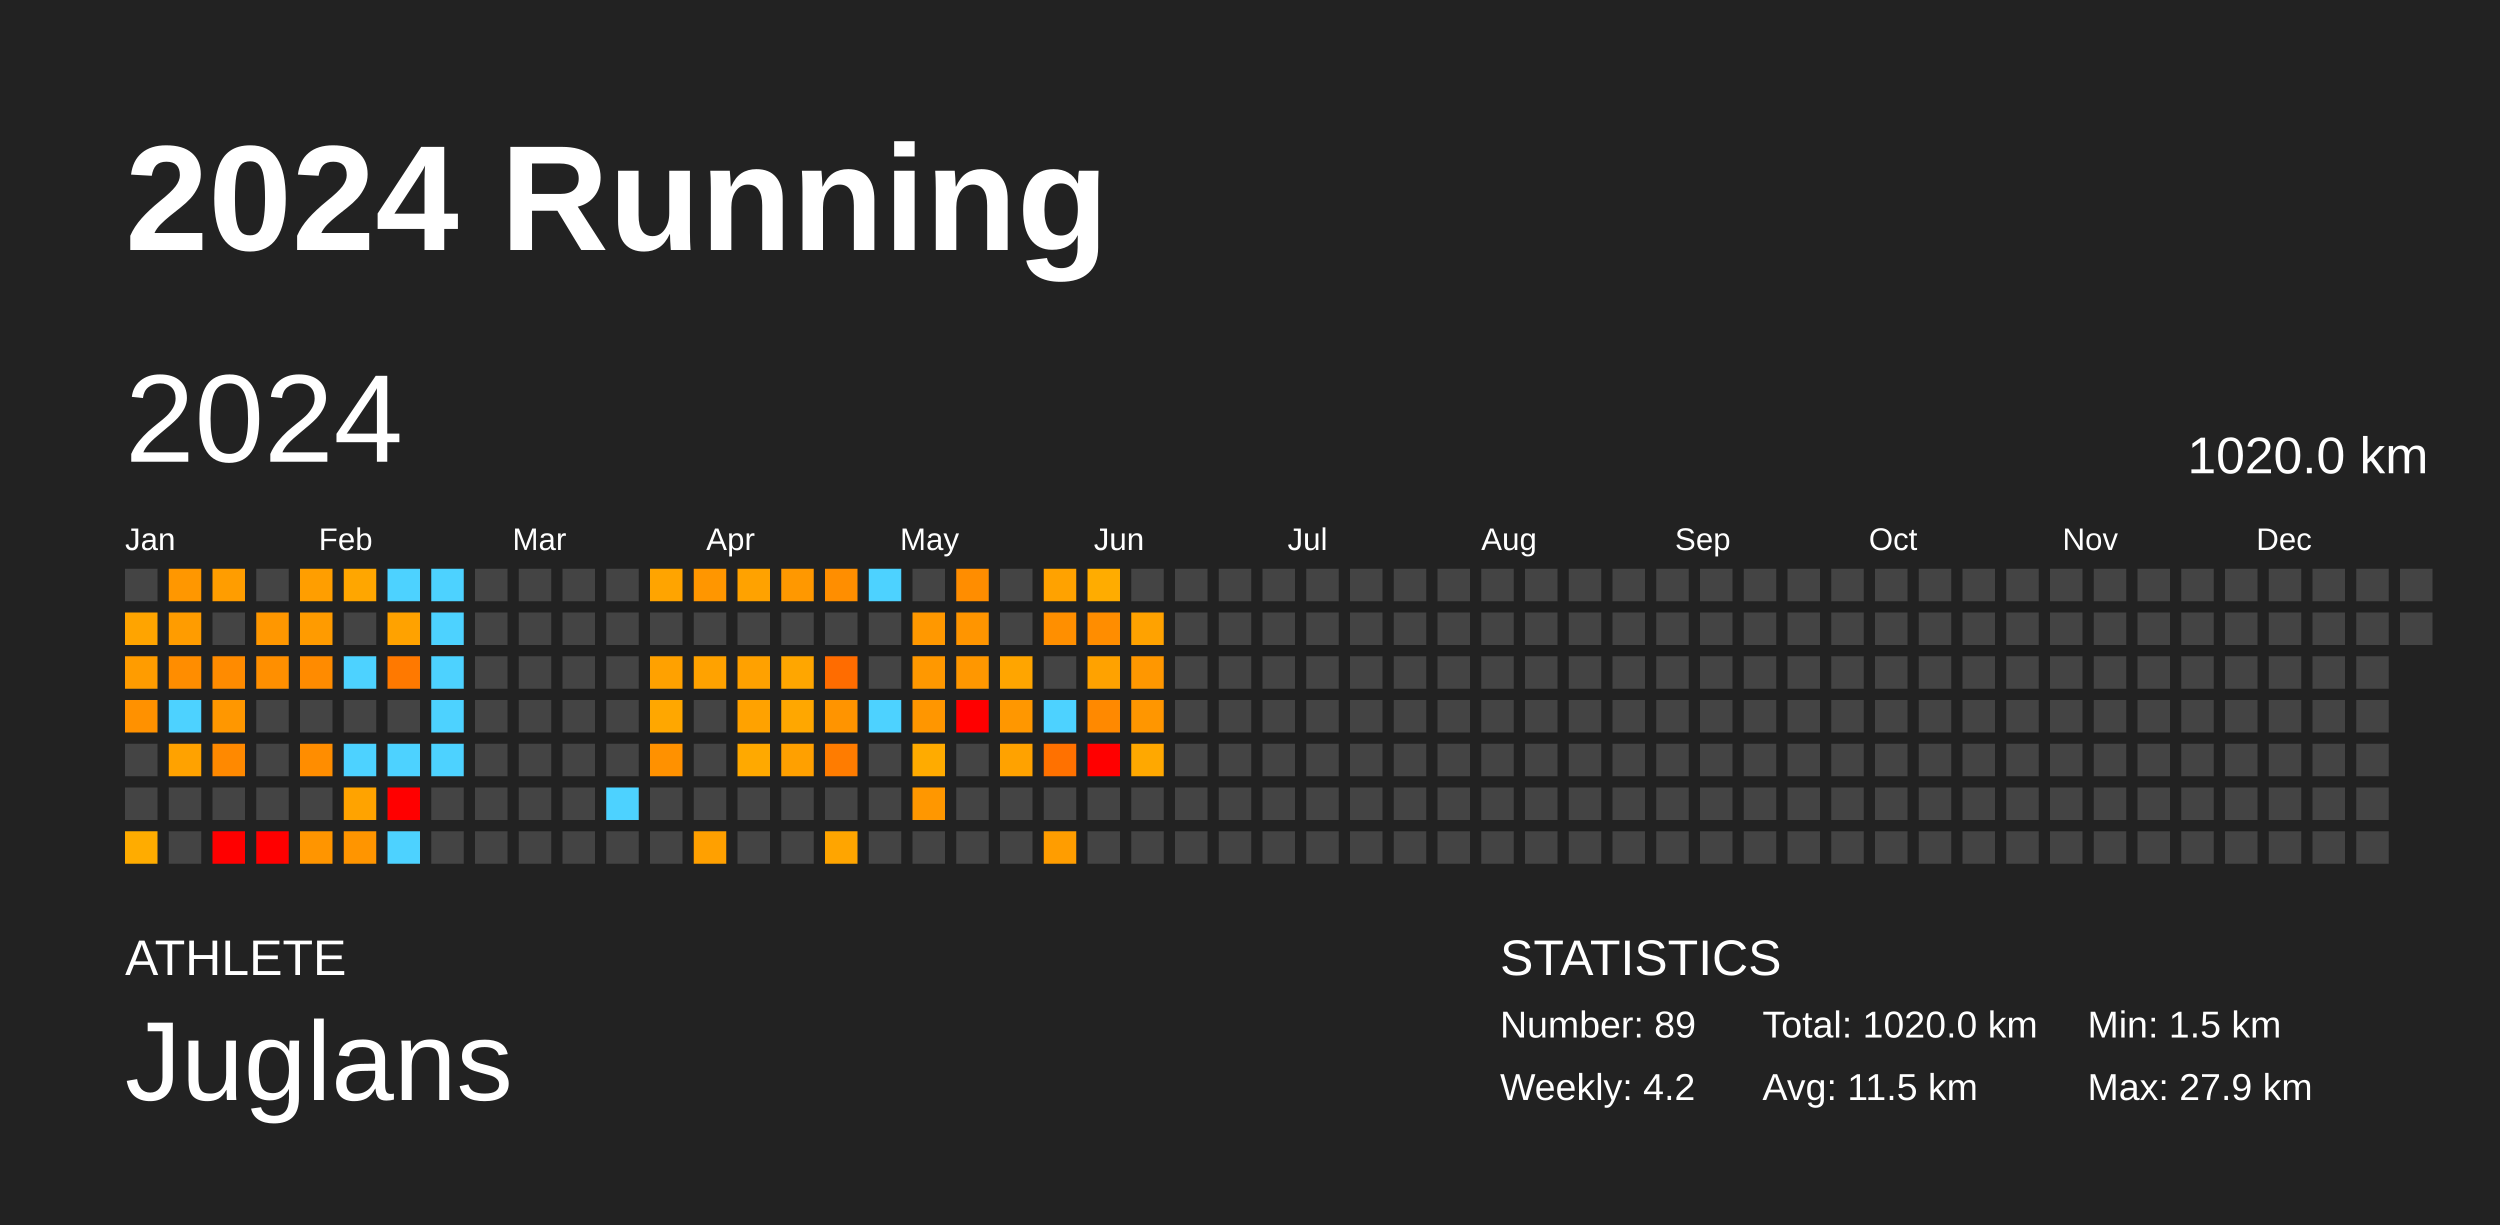
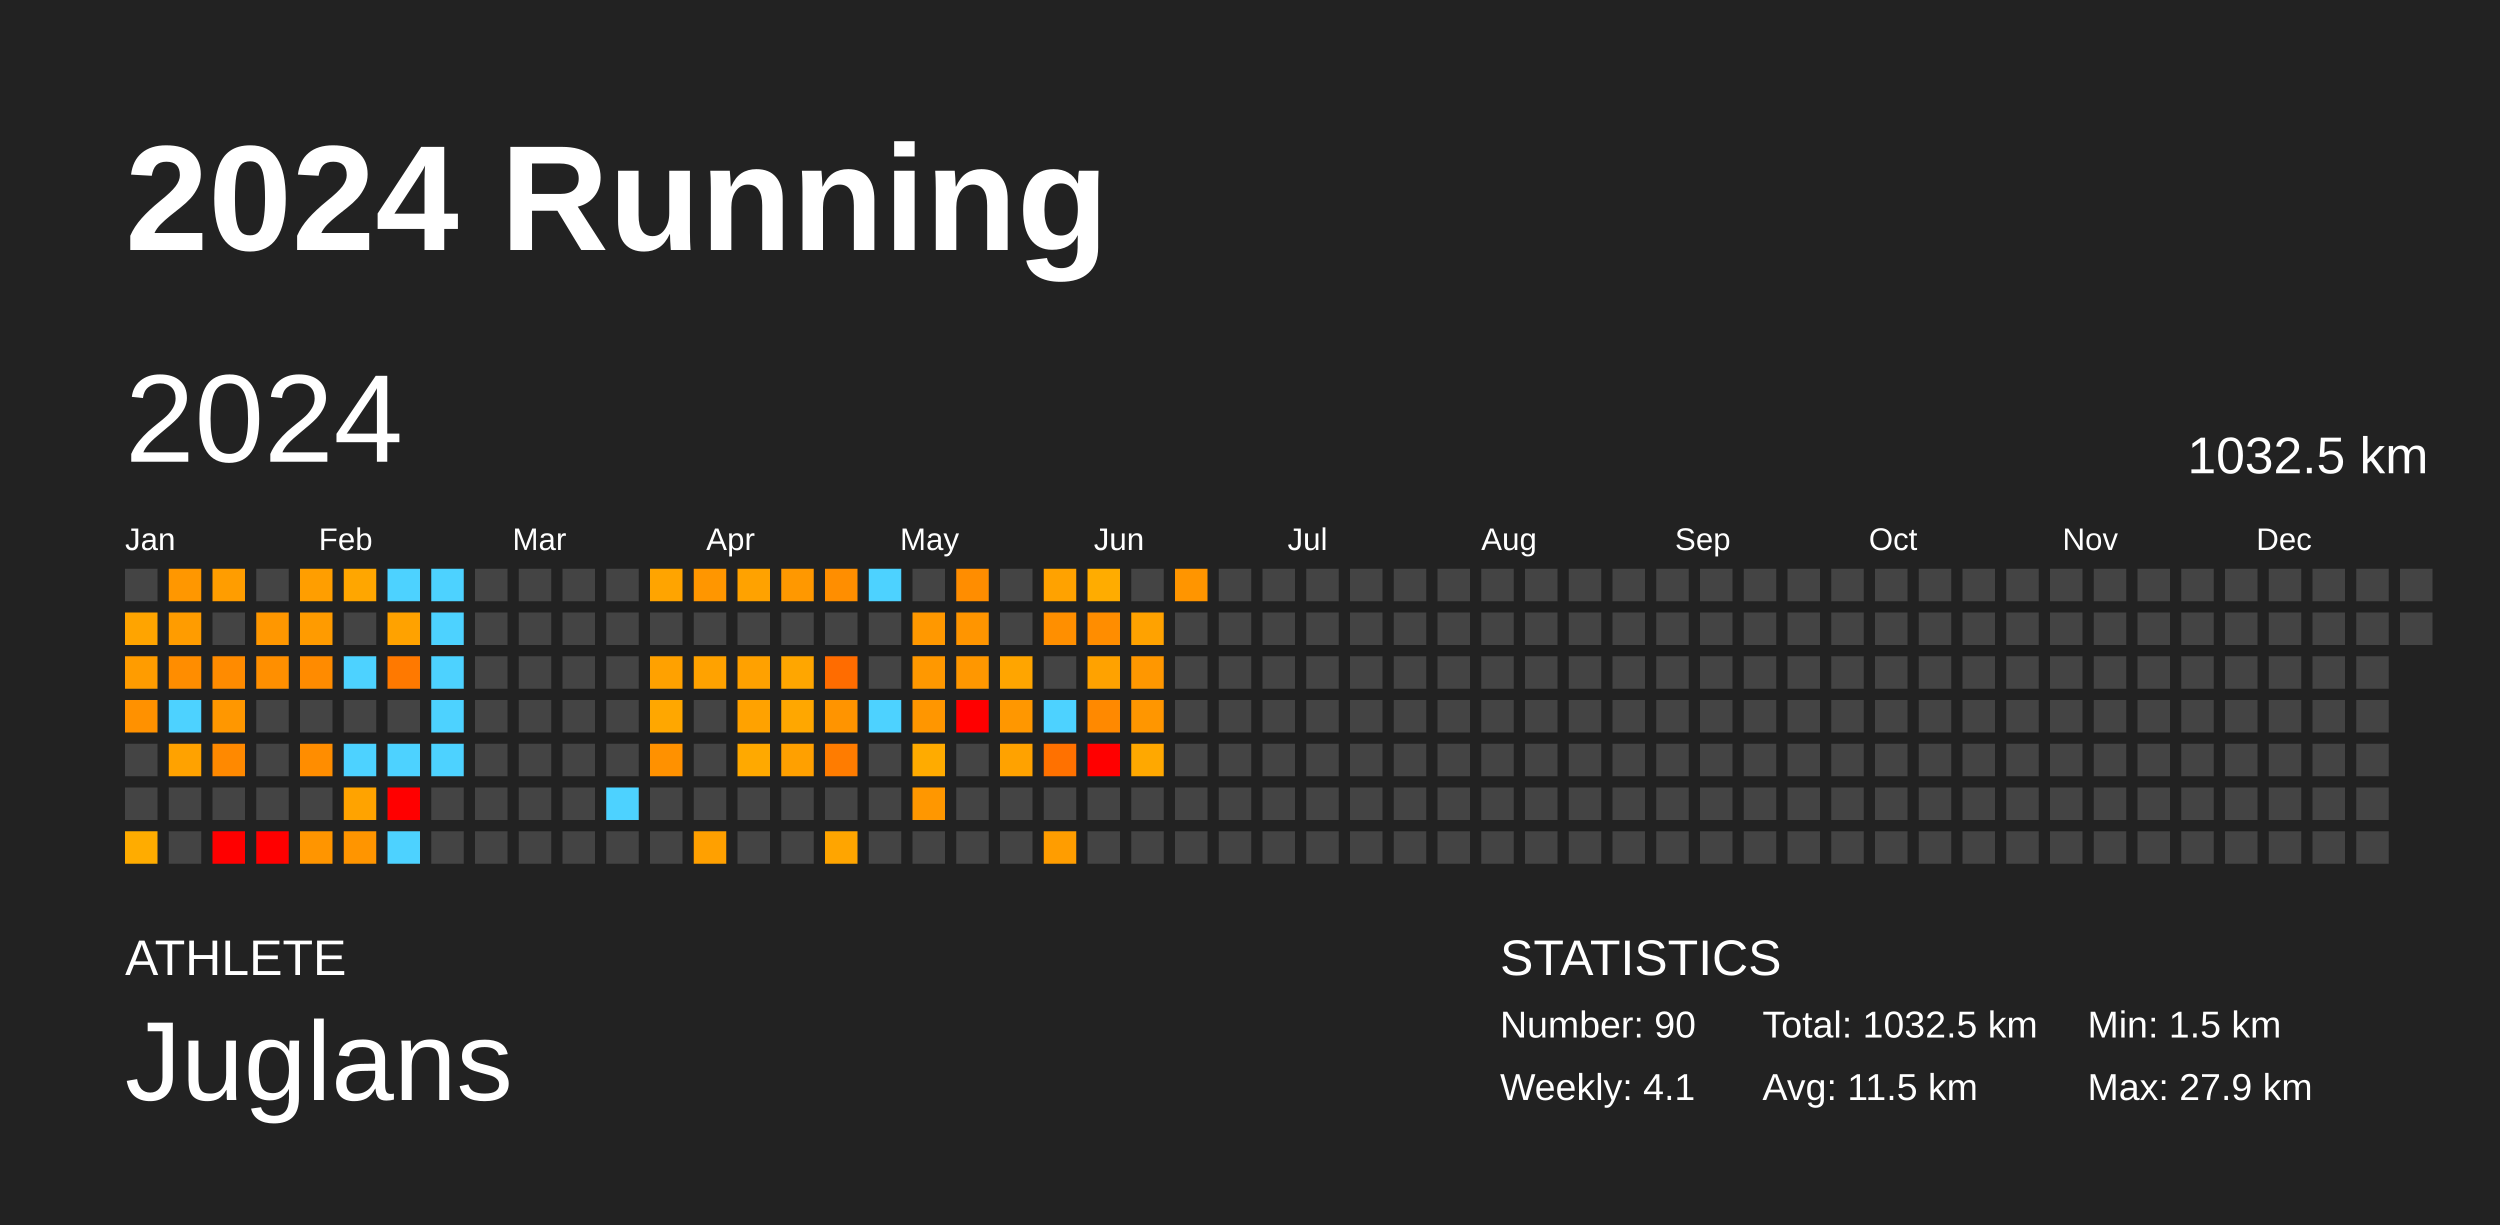
<svg xmlns="http://www.w3.org/2000/svg" baseProfile="full" height="98mm" version="1.1" viewBox="0,0,200,98" width="200mm">
  <defs />
  <rect fill="#222222" height="98" width="200" x="0" y="0" />
  <text fill="#FFFFFF" style="font-size:12px; font-family:Arial; font-weight:bold;" x="10" y="20">2024 Running</text>
  <text fill="#FFFFFF" style="font-size:4px; font-family:Arial" x="10" y="78">ATHLETE</text>
  <text fill="#FFFFFF" style="font-size:9px; font-family:Arial" x="10" y="88">Juglans</text>
  <text fill="#FFFFFF" style="font-size:4px; font-family:Arial" x="120" y="78">STATISTICS</text>
-   <text fill="#FFFFFF" style="font-size:3px; font-family:Arial" x="120" y="83">Number: 89</text>
-   <text fill="#FFFFFF" style="font-size:3px; font-family:Arial" x="120" y="88">Weekly: 4.2</text>
-   <text fill="#FFFFFF" style="font-size:3px; font-family:Arial" x="141" y="83">Total: 1020.0 km</text>
+   <text fill="#FFFFFF" style="font-size:3px; font-family:Arial" x="120" y="83">Number: 90</text>
+   <text fill="#FFFFFF" style="font-size:3px; font-family:Arial" x="120" y="88">Weekly: 4.1</text>
+   <text fill="#FFFFFF" style="font-size:3px; font-family:Arial" x="141" y="83">Total: 1032.5 km</text>
  <text fill="#FFFFFF" style="font-size:3px; font-family:Arial" x="141" y="88">Avg: 11.5 km</text>
  <text fill="#FFFFFF" style="font-size:3px; font-family:Arial" x="167" y="83">Min: 1.5 km</text>
  <text fill="#FFFFFF" style="font-size:3px; font-family:Arial" x="167" y="88">Max: 27.9 km</text>
  <text dominant-baseline="hanging" fill="#FFFFFF" style="font-size:10.0px; font-family:Arial;" x="10" y="30">2024</text>
-   <text dominant-baseline="hanging" fill="#FFFFFF" style="font-size:4.125px; font-family:Arial;" x="175" y="35">1020.0 km</text>
+   <text dominant-baseline="hanging" fill="#FFFFFF" style="font-size:4.125px; font-family:Arial;" x="175" y="35">1032.5 km</text>
  <text fill="#FFFFFF" style="font-size:2.5px; font-family:Arial" x="10.0" y="44">Jan</text>
  <text fill="#FFFFFF" style="font-size:2.5px; font-family:Arial" x="25.5" y="44">Feb</text>
  <text fill="#FFFFFF" style="font-size:2.5px; font-family:Arial" x="41.0" y="44">Mar</text>
  <text fill="#FFFFFF" style="font-size:2.5px; font-family:Arial" x="56.5" y="44">Apr</text>
  <text fill="#FFFFFF" style="font-size:2.5px; font-family:Arial" x="72.0" y="44">May</text>
  <text fill="#FFFFFF" style="font-size:2.5px; font-family:Arial" x="87.5" y="44">Jun</text>
  <text fill="#FFFFFF" style="font-size:2.5px; font-family:Arial" x="103.0" y="44">Jul</text>
  <text fill="#FFFFFF" style="font-size:2.5px; font-family:Arial" x="118.5" y="44">Aug</text>
  <text fill="#FFFFFF" style="font-size:2.5px; font-family:Arial" x="134.0" y="44">Sep</text>
  <text fill="#FFFFFF" style="font-size:2.5px; font-family:Arial" x="149.5" y="44">Oct</text>
  <text fill="#FFFFFF" style="font-size:2.5px; font-family:Arial" x="165.0" y="44">Nov</text>
  <text fill="#FFFFFF" style="font-size:2.5px; font-family:Arial" x="180.5" y="44">Dec</text>
  <rect fill="#444444" height="2.6" width="2.6" x="10.0" y="45.5" />
  <rect fill="#ffa400" height="2.6" width="2.6" x="10.0" y="49.0" />
  <rect fill="#ff9c00" height="2.6" width="2.6" x="10.0" y="52.5" />
  <rect fill="#ff9100" height="2.6" width="2.6" x="10.0" y="56.0" />
  <rect fill="#444444" height="2.6" width="2.6" x="10.0" y="59.5" />
  <rect fill="#444444" height="2.6" width="2.6" x="10.0" y="63.0" />
  <rect fill="#ffac00" height="2.6" width="2.6" x="10.0" y="66.5" />
  <rect fill="#ff9700" height="2.6" width="2.6" x="13.5" y="45.5" />
  <rect fill="#ff9c00" height="2.6" width="2.6" x="13.5" y="49.0" />
  <rect fill="#ff8d00" height="2.6" width="2.6" x="13.5" y="52.5" />
  <rect fill="#4dd2ff" height="2.6" width="2.6" x="13.5" y="56.0" />
  <rect fill="#ffa200" height="2.6" width="2.6" x="13.5" y="59.5" />
  <rect fill="#444444" height="2.6" width="2.6" x="13.5" y="63.0" />
  <rect fill="#444444" height="2.6" width="2.6" x="13.5" y="66.5" />
  <rect fill="#ff9d00" height="2.6" width="2.6" x="17.0" y="45.5" />
  <rect fill="#444444" height="2.6" width="2.6" x="17.0" y="49.0" />
  <rect fill="#ff8b00" height="2.6" width="2.6" x="17.0" y="52.5" />
  <rect fill="#ff9700" height="2.6" width="2.6" x="17.0" y="56.0" />
  <rect fill="#ff8900" height="2.6" width="2.6" x="17.0" y="59.5" />
  <rect fill="#444444" height="2.6" width="2.6" x="17.0" y="63.0" />
  <rect fill="red" height="2.6" width="2.6" x="17.0" y="66.5" />
  <rect fill="#444444" height="2.6" width="2.6" x="20.5" y="45.5" />
  <rect fill="#ff9700" height="2.6" width="2.6" x="20.5" y="49.0" />
  <rect fill="#ff8f00" height="2.6" width="2.6" x="20.5" y="52.5" />
  <rect fill="#444444" height="2.6" width="2.6" x="20.5" y="56.0" />
  <rect fill="#444444" height="2.6" width="2.6" x="20.5" y="59.5" />
  <rect fill="#444444" height="2.6" width="2.6" x="20.5" y="63.0" />
  <rect fill="red" height="2.6" width="2.6" x="20.5" y="66.5" />
  <rect fill="#ff9e00" height="2.6" width="2.6" x="24.0" y="45.5" />
  <rect fill="#ff9b00" height="2.6" width="2.6" x="24.0" y="49.0" />
  <rect fill="#ff8b00" height="2.6" width="2.6" x="24.0" y="52.5" />
  <rect fill="#444444" height="2.6" width="2.6" x="24.0" y="56.0" />
  <rect fill="#ff8d00" height="2.6" width="2.6" x="24.0" y="59.5" />
  <rect fill="#444444" height="2.6" width="2.6" x="24.0" y="63.0" />
  <rect fill="#ff9500" height="2.6" width="2.6" x="24.0" y="66.5" />
  <rect fill="#ffa600" height="2.6" width="2.6" x="27.5" y="45.5" />
  <rect fill="#444444" height="2.6" width="2.6" x="27.5" y="49.0" />
  <rect fill="#4dd2ff" height="2.6" width="2.6" x="27.5" y="52.5" />
  <rect fill="#444444" height="2.6" width="2.6" x="27.5" y="56.0" />
  <rect fill="#4dd2ff" height="2.6" width="2.6" x="27.5" y="59.5" />
  <rect fill="#ffa300" height="2.6" width="2.6" x="27.5" y="63.0" />
  <rect fill="#ff9500" height="2.6" width="2.6" x="27.5" y="66.5" />
  <rect fill="#4dd2ff" height="2.6" width="2.6" x="31.0" y="45.5" />
  <rect fill="#ffa200" height="2.6" width="2.6" x="31.0" y="49.0" />
  <rect fill="#ff7900" height="2.6" width="2.6" x="31.0" y="52.5" />
  <rect fill="#444444" height="2.6" width="2.6" x="31.0" y="56.0" />
  <rect fill="#4dd2ff" height="2.6" width="2.6" x="31.0" y="59.5" />
  <rect fill="red" height="2.6" width="2.6" x="31.0" y="63.0" />
  <rect fill="#4dd2ff" height="2.6" width="2.6" x="31.0" y="66.5" />
  <rect fill="#4dd2ff" height="2.6" width="2.6" x="34.5" y="45.5" />
  <rect fill="#4dd2ff" height="2.6" width="2.6" x="34.5" y="49.0" />
  <rect fill="#4dd2ff" height="2.6" width="2.6" x="34.5" y="52.5" />
  <rect fill="#4dd2ff" height="2.6" width="2.6" x="34.5" y="56.0" />
  <rect fill="#4dd2ff" height="2.6" width="2.6" x="34.5" y="59.5" />
  <rect fill="#444444" height="2.6" width="2.6" x="34.5" y="63.0" />
  <rect fill="#444444" height="2.6" width="2.6" x="34.5" y="66.5" />
  <rect fill="#444444" height="2.6" width="2.6" x="38.0" y="45.5" />
  <rect fill="#444444" height="2.6" width="2.6" x="38.0" y="49.0" />
  <rect fill="#444444" height="2.6" width="2.6" x="38.0" y="52.5" />
  <rect fill="#444444" height="2.6" width="2.6" x="38.0" y="56.0" />
  <rect fill="#444444" height="2.6" width="2.6" x="38.0" y="59.5" />
  <rect fill="#444444" height="2.6" width="2.6" x="38.0" y="63.0" />
  <rect fill="#444444" height="2.6" width="2.6" x="38.0" y="66.5" />
  <rect fill="#444444" height="2.6" width="2.6" x="41.5" y="45.5" />
  <rect fill="#444444" height="2.6" width="2.6" x="41.5" y="49.0" />
  <rect fill="#444444" height="2.6" width="2.6" x="41.5" y="52.5" />
  <rect fill="#444444" height="2.6" width="2.6" x="41.5" y="56.0" />
  <rect fill="#444444" height="2.6" width="2.6" x="41.5" y="59.5" />
  <rect fill="#444444" height="2.6" width="2.6" x="41.5" y="63.0" />
  <rect fill="#444444" height="2.6" width="2.6" x="41.5" y="66.5" />
  <rect fill="#444444" height="2.6" width="2.6" x="45.0" y="45.5" />
  <rect fill="#444444" height="2.6" width="2.6" x="45.0" y="49.0" />
  <rect fill="#444444" height="2.6" width="2.6" x="45.0" y="52.5" />
  <rect fill="#444444" height="2.6" width="2.6" x="45.0" y="56.0" />
  <rect fill="#444444" height="2.6" width="2.6" x="45.0" y="59.5" />
  <rect fill="#444444" height="2.6" width="2.6" x="45.0" y="63.0" />
  <rect fill="#444444" height="2.6" width="2.6" x="45.0" y="66.5" />
  <rect fill="#444444" height="2.6" width="2.6" x="48.5" y="45.5" />
  <rect fill="#444444" height="2.6" width="2.6" x="48.5" y="49.0" />
  <rect fill="#444444" height="2.6" width="2.6" x="48.5" y="52.5" />
  <rect fill="#444444" height="2.6" width="2.6" x="48.5" y="56.0" />
  <rect fill="#444444" height="2.6" width="2.6" x="48.5" y="59.5" />
  <rect fill="#4dd2ff" height="2.6" width="2.6" x="48.5" y="63.0" />
  <rect fill="#444444" height="2.6" width="2.6" x="48.5" y="66.5" />
  <rect fill="#ffa400" height="2.6" width="2.6" x="52.0" y="45.5" />
  <rect fill="#444444" height="2.6" width="2.6" x="52.0" y="49.0" />
  <rect fill="#ffa100" height="2.6" width="2.6" x="52.0" y="52.5" />
  <rect fill="#ffa700" height="2.6" width="2.6" x="52.0" y="56.0" />
  <rect fill="#ff9100" height="2.6" width="2.6" x="52.0" y="59.5" />
  <rect fill="#444444" height="2.6" width="2.6" x="52.0" y="63.0" />
  <rect fill="#444444" height="2.6" width="2.6" x="52.0" y="66.5" />
  <rect fill="#ff9600" height="2.6" width="2.6" x="55.5" y="45.5" />
  <rect fill="#444444" height="2.6" width="2.6" x="55.5" y="49.0" />
  <rect fill="#ffa200" height="2.6" width="2.6" x="55.5" y="52.5" />
  <rect fill="#444444" height="2.6" width="2.6" x="55.5" y="56.0" />
  <rect fill="#444444" height="2.6" width="2.6" x="55.5" y="59.5" />
  <rect fill="#444444" height="2.6" width="2.6" x="55.5" y="63.0" />
  <rect fill="#ffa000" height="2.6" width="2.6" x="55.5" y="66.5" />
  <rect fill="#ffa200" height="2.6" width="2.6" x="59.0" y="45.5" />
  <rect fill="#444444" height="2.6" width="2.6" x="59.0" y="49.0" />
  <rect fill="#ffa100" height="2.6" width="2.6" x="59.0" y="52.5" />
  <rect fill="#ffa200" height="2.6" width="2.6" x="59.0" y="56.0" />
  <rect fill="#ffa900" height="2.6" width="2.6" x="59.0" y="59.5" />
  <rect fill="#444444" height="2.6" width="2.6" x="59.0" y="63.0" />
  <rect fill="#444444" height="2.6" width="2.6" x="59.0" y="66.5" />
  <rect fill="#ff9800" height="2.6" width="2.6" x="62.5" y="45.5" />
  <rect fill="#444444" height="2.6" width="2.6" x="62.5" y="49.0" />
  <rect fill="#ffa600" height="2.6" width="2.6" x="62.5" y="52.5" />
  <rect fill="#ffa700" height="2.6" width="2.6" x="62.5" y="56.0" />
  <rect fill="#ffa000" height="2.6" width="2.6" x="62.5" y="59.5" />
  <rect fill="#444444" height="2.6" width="2.6" x="62.5" y="63.0" />
  <rect fill="#444444" height="2.6" width="2.6" x="62.5" y="66.5" />
  <rect fill="#ff8e00" height="2.6" width="2.6" x="66.0" y="45.5" />
  <rect fill="#444444" height="2.6" width="2.6" x="66.0" y="49.0" />
  <rect fill="#ff6c00" height="2.6" width="2.6" x="66.0" y="52.5" />
  <rect fill="#ff9400" height="2.6" width="2.6" x="66.0" y="56.0" />
  <rect fill="#ff7c00" height="2.6" width="2.6" x="66.0" y="59.5" />
  <rect fill="#444444" height="2.6" width="2.6" x="66.0" y="63.0" />
  <rect fill="#ffa500" height="2.6" width="2.6" x="66.0" y="66.5" />
  <rect fill="#4dd2ff" height="2.6" width="2.6" x="69.5" y="45.5" />
  <rect fill="#444444" height="2.6" width="2.6" x="69.5" y="49.0" />
  <rect fill="#444444" height="2.6" width="2.6" x="69.5" y="52.5" />
  <rect fill="#4dd2ff" height="2.6" width="2.6" x="69.5" y="56.0" />
  <rect fill="#444444" height="2.6" width="2.6" x="69.5" y="59.5" />
  <rect fill="#444444" height="2.6" width="2.6" x="69.5" y="63.0" />
  <rect fill="#444444" height="2.6" width="2.6" x="69.5" y="66.5" />
  <rect fill="#444444" height="2.6" width="2.6" x="73.0" y="45.5" />
  <rect fill="#ff9800" height="2.6" width="2.6" x="73.0" y="49.0" />
  <rect fill="#ff9800" height="2.6" width="2.6" x="73.0" y="52.5" />
  <rect fill="#ff9600" height="2.6" width="2.6" x="73.0" y="56.0" />
  <rect fill="#ffab00" height="2.6" width="2.6" x="73.0" y="59.5" />
  <rect fill="#ff9700" height="2.6" width="2.6" x="73.0" y="63.0" />
  <rect fill="#444444" height="2.6" width="2.6" x="73.0" y="66.5" />
  <rect fill="#ff8d00" height="2.6" width="2.6" x="76.5" y="45.5" />
  <rect fill="#ff9500" height="2.6" width="2.6" x="76.5" y="49.0" />
  <rect fill="#ff9700" height="2.6" width="2.6" x="76.5" y="52.5" />
  <rect fill="red" height="2.6" width="2.6" x="76.5" y="56.0" />
  <rect fill="#444444" height="2.6" width="2.6" x="76.5" y="59.5" />
  <rect fill="#444444" height="2.6" width="2.6" x="76.5" y="63.0" />
  <rect fill="#444444" height="2.6" width="2.6" x="76.5" y="66.5" />
  <rect fill="#444444" height="2.6" width="2.6" x="80.0" y="45.5" />
  <rect fill="#444444" height="2.6" width="2.6" x="80.0" y="49.0" />
  <rect fill="#ffa500" height="2.6" width="2.6" x="80.0" y="52.5" />
  <rect fill="#ff9700" height="2.6" width="2.6" x="80.0" y="56.0" />
  <rect fill="#ffa200" height="2.6" width="2.6" x="80.0" y="59.5" />
  <rect fill="#444444" height="2.6" width="2.6" x="80.0" y="63.0" />
  <rect fill="#444444" height="2.6" width="2.6" x="80.0" y="66.5" />
  <rect fill="#ffa200" height="2.6" width="2.6" x="83.5" y="45.5" />
  <rect fill="#ff8f00" height="2.6" width="2.6" x="83.5" y="49.0" />
  <rect fill="#444444" height="2.6" width="2.6" x="83.5" y="52.5" />
  <rect fill="#4dd2ff" height="2.6" width="2.6" x="83.5" y="56.0" />
  <rect fill="#ff7100" height="2.6" width="2.6" x="83.5" y="59.5" />
  <rect fill="#444444" height="2.6" width="2.6" x="83.5" y="63.0" />
  <rect fill="#ff9d00" height="2.6" width="2.6" x="83.5" y="66.5" />
  <rect fill="#ffac00" height="2.6" width="2.6" x="87.0" y="45.5" />
  <rect fill="#ff8d00" height="2.6" width="2.6" x="87.0" y="49.0" />
  <rect fill="#ffa200" height="2.6" width="2.6" x="87.0" y="52.5" />
  <rect fill="#ff8900" height="2.6" width="2.6" x="87.0" y="56.0" />
  <rect fill="red" height="2.6" width="2.6" x="87.0" y="59.5" />
  <rect fill="#444444" height="2.6" width="2.6" x="87.0" y="63.0" />
  <rect fill="#444444" height="2.6" width="2.6" x="87.0" y="66.5" />
  <rect fill="#444444" height="2.6" width="2.6" x="90.5" y="45.5" />
  <rect fill="#ffa200" height="2.6" width="2.6" x="90.5" y="49.0" />
  <rect fill="#ff9700" height="2.6" width="2.6" x="90.5" y="52.5" />
  <rect fill="#ff9600" height="2.6" width="2.6" x="90.5" y="56.0" />
  <rect fill="#ffa800" height="2.6" width="2.6" x="90.5" y="59.5" />
  <rect fill="#444444" height="2.6" width="2.6" x="90.5" y="63.0" />
  <rect fill="#444444" height="2.6" width="2.6" x="90.5" y="66.5" />
-   <rect fill="#444444" height="2.6" width="2.6" x="94.0" y="45.5" />
+   <rect fill="#ff9500" height="2.6" width="2.6" x="94.0" y="45.5" />
  <rect fill="#444444" height="2.6" width="2.6" x="94.0" y="49.0" />
  <rect fill="#444444" height="2.6" width="2.6" x="94.0" y="52.5" />
  <rect fill="#444444" height="2.6" width="2.6" x="94.0" y="56.0" />
  <rect fill="#444444" height="2.6" width="2.6" x="94.0" y="59.5" />
  <rect fill="#444444" height="2.6" width="2.6" x="94.0" y="63.0" />
  <rect fill="#444444" height="2.6" width="2.6" x="94.0" y="66.5" />
  <rect fill="#444444" height="2.6" width="2.6" x="97.5" y="45.5" />
  <rect fill="#444444" height="2.6" width="2.6" x="97.5" y="49.0" />
  <rect fill="#444444" height="2.6" width="2.6" x="97.5" y="52.5" />
  <rect fill="#444444" height="2.6" width="2.6" x="97.5" y="56.0" />
  <rect fill="#444444" height="2.6" width="2.6" x="97.5" y="59.5" />
  <rect fill="#444444" height="2.6" width="2.6" x="97.5" y="63.0" />
  <rect fill="#444444" height="2.6" width="2.6" x="97.5" y="66.5" />
  <rect fill="#444444" height="2.6" width="2.6" x="101.0" y="45.5" />
  <rect fill="#444444" height="2.6" width="2.6" x="101.0" y="49.0" />
  <rect fill="#444444" height="2.6" width="2.6" x="101.0" y="52.5" />
  <rect fill="#444444" height="2.6" width="2.6" x="101.0" y="56.0" />
  <rect fill="#444444" height="2.6" width="2.6" x="101.0" y="59.5" />
  <rect fill="#444444" height="2.6" width="2.6" x="101.0" y="63.0" />
  <rect fill="#444444" height="2.6" width="2.6" x="101.0" y="66.5" />
  <rect fill="#444444" height="2.6" width="2.6" x="104.5" y="45.5" />
  <rect fill="#444444" height="2.6" width="2.6" x="104.5" y="49.0" />
  <rect fill="#444444" height="2.6" width="2.6" x="104.5" y="52.5" />
  <rect fill="#444444" height="2.6" width="2.6" x="104.5" y="56.0" />
  <rect fill="#444444" height="2.6" width="2.6" x="104.5" y="59.5" />
  <rect fill="#444444" height="2.6" width="2.6" x="104.5" y="63.0" />
  <rect fill="#444444" height="2.6" width="2.6" x="104.5" y="66.5" />
  <rect fill="#444444" height="2.6" width="2.6" x="108.0" y="45.5" />
  <rect fill="#444444" height="2.6" width="2.6" x="108.0" y="49.0" />
  <rect fill="#444444" height="2.6" width="2.6" x="108.0" y="52.5" />
  <rect fill="#444444" height="2.6" width="2.6" x="108.0" y="56.0" />
  <rect fill="#444444" height="2.6" width="2.6" x="108.0" y="59.5" />
  <rect fill="#444444" height="2.6" width="2.6" x="108.0" y="63.0" />
  <rect fill="#444444" height="2.6" width="2.6" x="108.0" y="66.5" />
  <rect fill="#444444" height="2.6" width="2.6" x="111.5" y="45.5" />
  <rect fill="#444444" height="2.6" width="2.6" x="111.5" y="49.0" />
  <rect fill="#444444" height="2.6" width="2.6" x="111.5" y="52.5" />
  <rect fill="#444444" height="2.6" width="2.6" x="111.5" y="56.0" />
  <rect fill="#444444" height="2.6" width="2.6" x="111.5" y="59.5" />
  <rect fill="#444444" height="2.6" width="2.6" x="111.5" y="63.0" />
  <rect fill="#444444" height="2.6" width="2.6" x="111.5" y="66.5" />
  <rect fill="#444444" height="2.6" width="2.6" x="115.0" y="45.5" />
  <rect fill="#444444" height="2.6" width="2.6" x="115.0" y="49.0" />
  <rect fill="#444444" height="2.6" width="2.6" x="115.0" y="52.5" />
  <rect fill="#444444" height="2.6" width="2.6" x="115.0" y="56.0" />
  <rect fill="#444444" height="2.6" width="2.6" x="115.0" y="59.5" />
  <rect fill="#444444" height="2.6" width="2.6" x="115.0" y="63.0" />
  <rect fill="#444444" height="2.6" width="2.6" x="115.0" y="66.5" />
  <rect fill="#444444" height="2.6" width="2.6" x="118.5" y="45.5" />
  <rect fill="#444444" height="2.6" width="2.6" x="118.5" y="49.0" />
  <rect fill="#444444" height="2.6" width="2.6" x="118.5" y="52.5" />
  <rect fill="#444444" height="2.6" width="2.6" x="118.5" y="56.0" />
  <rect fill="#444444" height="2.6" width="2.6" x="118.5" y="59.5" />
  <rect fill="#444444" height="2.6" width="2.6" x="118.5" y="63.0" />
  <rect fill="#444444" height="2.6" width="2.6" x="118.5" y="66.5" />
  <rect fill="#444444" height="2.6" width="2.6" x="122.0" y="45.5" />
  <rect fill="#444444" height="2.6" width="2.6" x="122.0" y="49.0" />
  <rect fill="#444444" height="2.6" width="2.6" x="122.0" y="52.5" />
  <rect fill="#444444" height="2.6" width="2.6" x="122.0" y="56.0" />
  <rect fill="#444444" height="2.6" width="2.6" x="122.0" y="59.5" />
  <rect fill="#444444" height="2.6" width="2.6" x="122.0" y="63.0" />
  <rect fill="#444444" height="2.6" width="2.6" x="122.0" y="66.5" />
  <rect fill="#444444" height="2.6" width="2.6" x="125.5" y="45.5" />
  <rect fill="#444444" height="2.6" width="2.6" x="125.5" y="49.0" />
  <rect fill="#444444" height="2.6" width="2.6" x="125.5" y="52.5" />
  <rect fill="#444444" height="2.6" width="2.6" x="125.5" y="56.0" />
  <rect fill="#444444" height="2.6" width="2.6" x="125.5" y="59.5" />
  <rect fill="#444444" height="2.6" width="2.6" x="125.5" y="63.0" />
  <rect fill="#444444" height="2.6" width="2.6" x="125.5" y="66.5" />
  <rect fill="#444444" height="2.6" width="2.6" x="129.0" y="45.5" />
  <rect fill="#444444" height="2.6" width="2.6" x="129.0" y="49.0" />
  <rect fill="#444444" height="2.6" width="2.6" x="129.0" y="52.5" />
  <rect fill="#444444" height="2.6" width="2.6" x="129.0" y="56.0" />
  <rect fill="#444444" height="2.6" width="2.6" x="129.0" y="59.5" />
  <rect fill="#444444" height="2.6" width="2.6" x="129.0" y="63.0" />
  <rect fill="#444444" height="2.6" width="2.6" x="129.0" y="66.5" />
  <rect fill="#444444" height="2.6" width="2.6" x="132.5" y="45.5" />
  <rect fill="#444444" height="2.6" width="2.6" x="132.5" y="49.0" />
  <rect fill="#444444" height="2.6" width="2.6" x="132.5" y="52.5" />
  <rect fill="#444444" height="2.6" width="2.6" x="132.5" y="56.0" />
  <rect fill="#444444" height="2.6" width="2.6" x="132.5" y="59.5" />
  <rect fill="#444444" height="2.6" width="2.6" x="132.5" y="63.0" />
  <rect fill="#444444" height="2.6" width="2.6" x="132.5" y="66.5" />
  <rect fill="#444444" height="2.6" width="2.6" x="136.0" y="45.5" />
  <rect fill="#444444" height="2.6" width="2.6" x="136.0" y="49.0" />
  <rect fill="#444444" height="2.6" width="2.6" x="136.0" y="52.5" />
  <rect fill="#444444" height="2.6" width="2.6" x="136.0" y="56.0" />
  <rect fill="#444444" height="2.6" width="2.6" x="136.0" y="59.5" />
  <rect fill="#444444" height="2.6" width="2.6" x="136.0" y="63.0" />
  <rect fill="#444444" height="2.6" width="2.6" x="136.0" y="66.5" />
  <rect fill="#444444" height="2.6" width="2.6" x="139.5" y="45.5" />
  <rect fill="#444444" height="2.6" width="2.6" x="139.5" y="49.0" />
  <rect fill="#444444" height="2.6" width="2.6" x="139.5" y="52.5" />
  <rect fill="#444444" height="2.6" width="2.6" x="139.5" y="56.0" />
  <rect fill="#444444" height="2.6" width="2.6" x="139.5" y="59.5" />
  <rect fill="#444444" height="2.6" width="2.6" x="139.5" y="63.0" />
  <rect fill="#444444" height="2.6" width="2.6" x="139.5" y="66.5" />
  <rect fill="#444444" height="2.6" width="2.6" x="143.0" y="45.5" />
  <rect fill="#444444" height="2.6" width="2.6" x="143.0" y="49.0" />
  <rect fill="#444444" height="2.6" width="2.6" x="143.0" y="52.5" />
  <rect fill="#444444" height="2.6" width="2.6" x="143.0" y="56.0" />
  <rect fill="#444444" height="2.6" width="2.6" x="143.0" y="59.5" />
  <rect fill="#444444" height="2.6" width="2.6" x="143.0" y="63.0" />
  <rect fill="#444444" height="2.6" width="2.6" x="143.0" y="66.5" />
  <rect fill="#444444" height="2.6" width="2.6" x="146.5" y="45.5" />
  <rect fill="#444444" height="2.6" width="2.6" x="146.5" y="49.0" />
  <rect fill="#444444" height="2.6" width="2.6" x="146.5" y="52.5" />
  <rect fill="#444444" height="2.6" width="2.6" x="146.5" y="56.0" />
  <rect fill="#444444" height="2.6" width="2.6" x="146.5" y="59.5" />
  <rect fill="#444444" height="2.6" width="2.6" x="146.5" y="63.0" />
  <rect fill="#444444" height="2.6" width="2.6" x="146.5" y="66.5" />
  <rect fill="#444444" height="2.6" width="2.6" x="150.0" y="45.5" />
  <rect fill="#444444" height="2.6" width="2.6" x="150.0" y="49.0" />
  <rect fill="#444444" height="2.6" width="2.6" x="150.0" y="52.5" />
  <rect fill="#444444" height="2.6" width="2.6" x="150.0" y="56.0" />
  <rect fill="#444444" height="2.6" width="2.6" x="150.0" y="59.5" />
  <rect fill="#444444" height="2.6" width="2.6" x="150.0" y="63.0" />
  <rect fill="#444444" height="2.6" width="2.6" x="150.0" y="66.5" />
  <rect fill="#444444" height="2.6" width="2.6" x="153.5" y="45.5" />
  <rect fill="#444444" height="2.6" width="2.6" x="153.5" y="49.0" />
  <rect fill="#444444" height="2.6" width="2.6" x="153.5" y="52.5" />
  <rect fill="#444444" height="2.6" width="2.6" x="153.5" y="56.0" />
  <rect fill="#444444" height="2.6" width="2.6" x="153.5" y="59.5" />
  <rect fill="#444444" height="2.6" width="2.6" x="153.5" y="63.0" />
  <rect fill="#444444" height="2.6" width="2.6" x="153.5" y="66.5" />
  <rect fill="#444444" height="2.6" width="2.6" x="157.0" y="45.5" />
  <rect fill="#444444" height="2.6" width="2.6" x="157.0" y="49.0" />
  <rect fill="#444444" height="2.6" width="2.6" x="157.0" y="52.5" />
  <rect fill="#444444" height="2.6" width="2.6" x="157.0" y="56.0" />
  <rect fill="#444444" height="2.6" width="2.6" x="157.0" y="59.5" />
  <rect fill="#444444" height="2.6" width="2.6" x="157.0" y="63.0" />
  <rect fill="#444444" height="2.6" width="2.6" x="157.0" y="66.5" />
  <rect fill="#444444" height="2.6" width="2.6" x="160.5" y="45.5" />
  <rect fill="#444444" height="2.6" width="2.6" x="160.5" y="49.0" />
  <rect fill="#444444" height="2.6" width="2.6" x="160.5" y="52.5" />
  <rect fill="#444444" height="2.6" width="2.6" x="160.5" y="56.0" />
  <rect fill="#444444" height="2.6" width="2.6" x="160.5" y="59.5" />
  <rect fill="#444444" height="2.6" width="2.6" x="160.5" y="63.0" />
  <rect fill="#444444" height="2.6" width="2.6" x="160.5" y="66.5" />
  <rect fill="#444444" height="2.6" width="2.6" x="164.0" y="45.5" />
  <rect fill="#444444" height="2.6" width="2.6" x="164.0" y="49.0" />
  <rect fill="#444444" height="2.6" width="2.6" x="164.0" y="52.5" />
  <rect fill="#444444" height="2.6" width="2.6" x="164.0" y="56.0" />
  <rect fill="#444444" height="2.6" width="2.6" x="164.0" y="59.5" />
  <rect fill="#444444" height="2.6" width="2.6" x="164.0" y="63.0" />
  <rect fill="#444444" height="2.6" width="2.6" x="164.0" y="66.5" />
  <rect fill="#444444" height="2.6" width="2.6" x="167.5" y="45.5" />
  <rect fill="#444444" height="2.6" width="2.6" x="167.5" y="49.0" />
  <rect fill="#444444" height="2.6" width="2.6" x="167.5" y="52.5" />
  <rect fill="#444444" height="2.6" width="2.6" x="167.5" y="56.0" />
  <rect fill="#444444" height="2.6" width="2.6" x="167.5" y="59.5" />
  <rect fill="#444444" height="2.6" width="2.6" x="167.5" y="63.0" />
  <rect fill="#444444" height="2.6" width="2.6" x="167.5" y="66.5" />
  <rect fill="#444444" height="2.6" width="2.6" x="171.0" y="45.5" />
  <rect fill="#444444" height="2.6" width="2.6" x="171.0" y="49.0" />
  <rect fill="#444444" height="2.6" width="2.6" x="171.0" y="52.5" />
  <rect fill="#444444" height="2.6" width="2.6" x="171.0" y="56.0" />
  <rect fill="#444444" height="2.6" width="2.6" x="171.0" y="59.5" />
  <rect fill="#444444" height="2.6" width="2.6" x="171.0" y="63.0" />
  <rect fill="#444444" height="2.6" width="2.6" x="171.0" y="66.5" />
  <rect fill="#444444" height="2.6" width="2.6" x="174.5" y="45.5" />
  <rect fill="#444444" height="2.6" width="2.6" x="174.5" y="49.0" />
  <rect fill="#444444" height="2.6" width="2.6" x="174.5" y="52.5" />
  <rect fill="#444444" height="2.6" width="2.6" x="174.5" y="56.0" />
  <rect fill="#444444" height="2.6" width="2.6" x="174.5" y="59.5" />
  <rect fill="#444444" height="2.6" width="2.6" x="174.5" y="63.0" />
  <rect fill="#444444" height="2.6" width="2.6" x="174.5" y="66.5" />
  <rect fill="#444444" height="2.6" width="2.6" x="178.0" y="45.5" />
  <rect fill="#444444" height="2.6" width="2.6" x="178.0" y="49.0" />
  <rect fill="#444444" height="2.6" width="2.6" x="178.0" y="52.5" />
  <rect fill="#444444" height="2.6" width="2.6" x="178.0" y="56.0" />
  <rect fill="#444444" height="2.6" width="2.6" x="178.0" y="59.5" />
  <rect fill="#444444" height="2.6" width="2.6" x="178.0" y="63.0" />
  <rect fill="#444444" height="2.6" width="2.6" x="178.0" y="66.5" />
  <rect fill="#444444" height="2.6" width="2.6" x="181.5" y="45.5" />
  <rect fill="#444444" height="2.6" width="2.6" x="181.5" y="49.0" />
  <rect fill="#444444" height="2.6" width="2.6" x="181.5" y="52.5" />
  <rect fill="#444444" height="2.6" width="2.6" x="181.5" y="56.0" />
  <rect fill="#444444" height="2.6" width="2.6" x="181.5" y="59.5" />
  <rect fill="#444444" height="2.6" width="2.6" x="181.5" y="63.0" />
  <rect fill="#444444" height="2.6" width="2.6" x="181.5" y="66.5" />
  <rect fill="#444444" height="2.6" width="2.6" x="185.0" y="45.5" />
  <rect fill="#444444" height="2.6" width="2.6" x="185.0" y="49.0" />
  <rect fill="#444444" height="2.6" width="2.6" x="185.0" y="52.5" />
  <rect fill="#444444" height="2.6" width="2.6" x="185.0" y="56.0" />
  <rect fill="#444444" height="2.6" width="2.6" x="185.0" y="59.5" />
  <rect fill="#444444" height="2.6" width="2.6" x="185.0" y="63.0" />
  <rect fill="#444444" height="2.6" width="2.6" x="185.0" y="66.5" />
  <rect fill="#444444" height="2.6" width="2.6" x="188.5" y="45.5" />
  <rect fill="#444444" height="2.6" width="2.6" x="188.5" y="49.0" />
  <rect fill="#444444" height="2.6" width="2.6" x="188.5" y="52.5" />
  <rect fill="#444444" height="2.6" width="2.6" x="188.5" y="56.0" />
  <rect fill="#444444" height="2.6" width="2.6" x="188.5" y="59.5" />
  <rect fill="#444444" height="2.6" width="2.6" x="188.5" y="63.0" />
  <rect fill="#444444" height="2.6" width="2.6" x="188.5" y="66.5" />
  <rect fill="#444444" height="2.6" width="2.6" x="192.0" y="45.5" />
  <rect fill="#444444" height="2.6" width="2.6" x="192.0" y="49.0" />
</svg>
